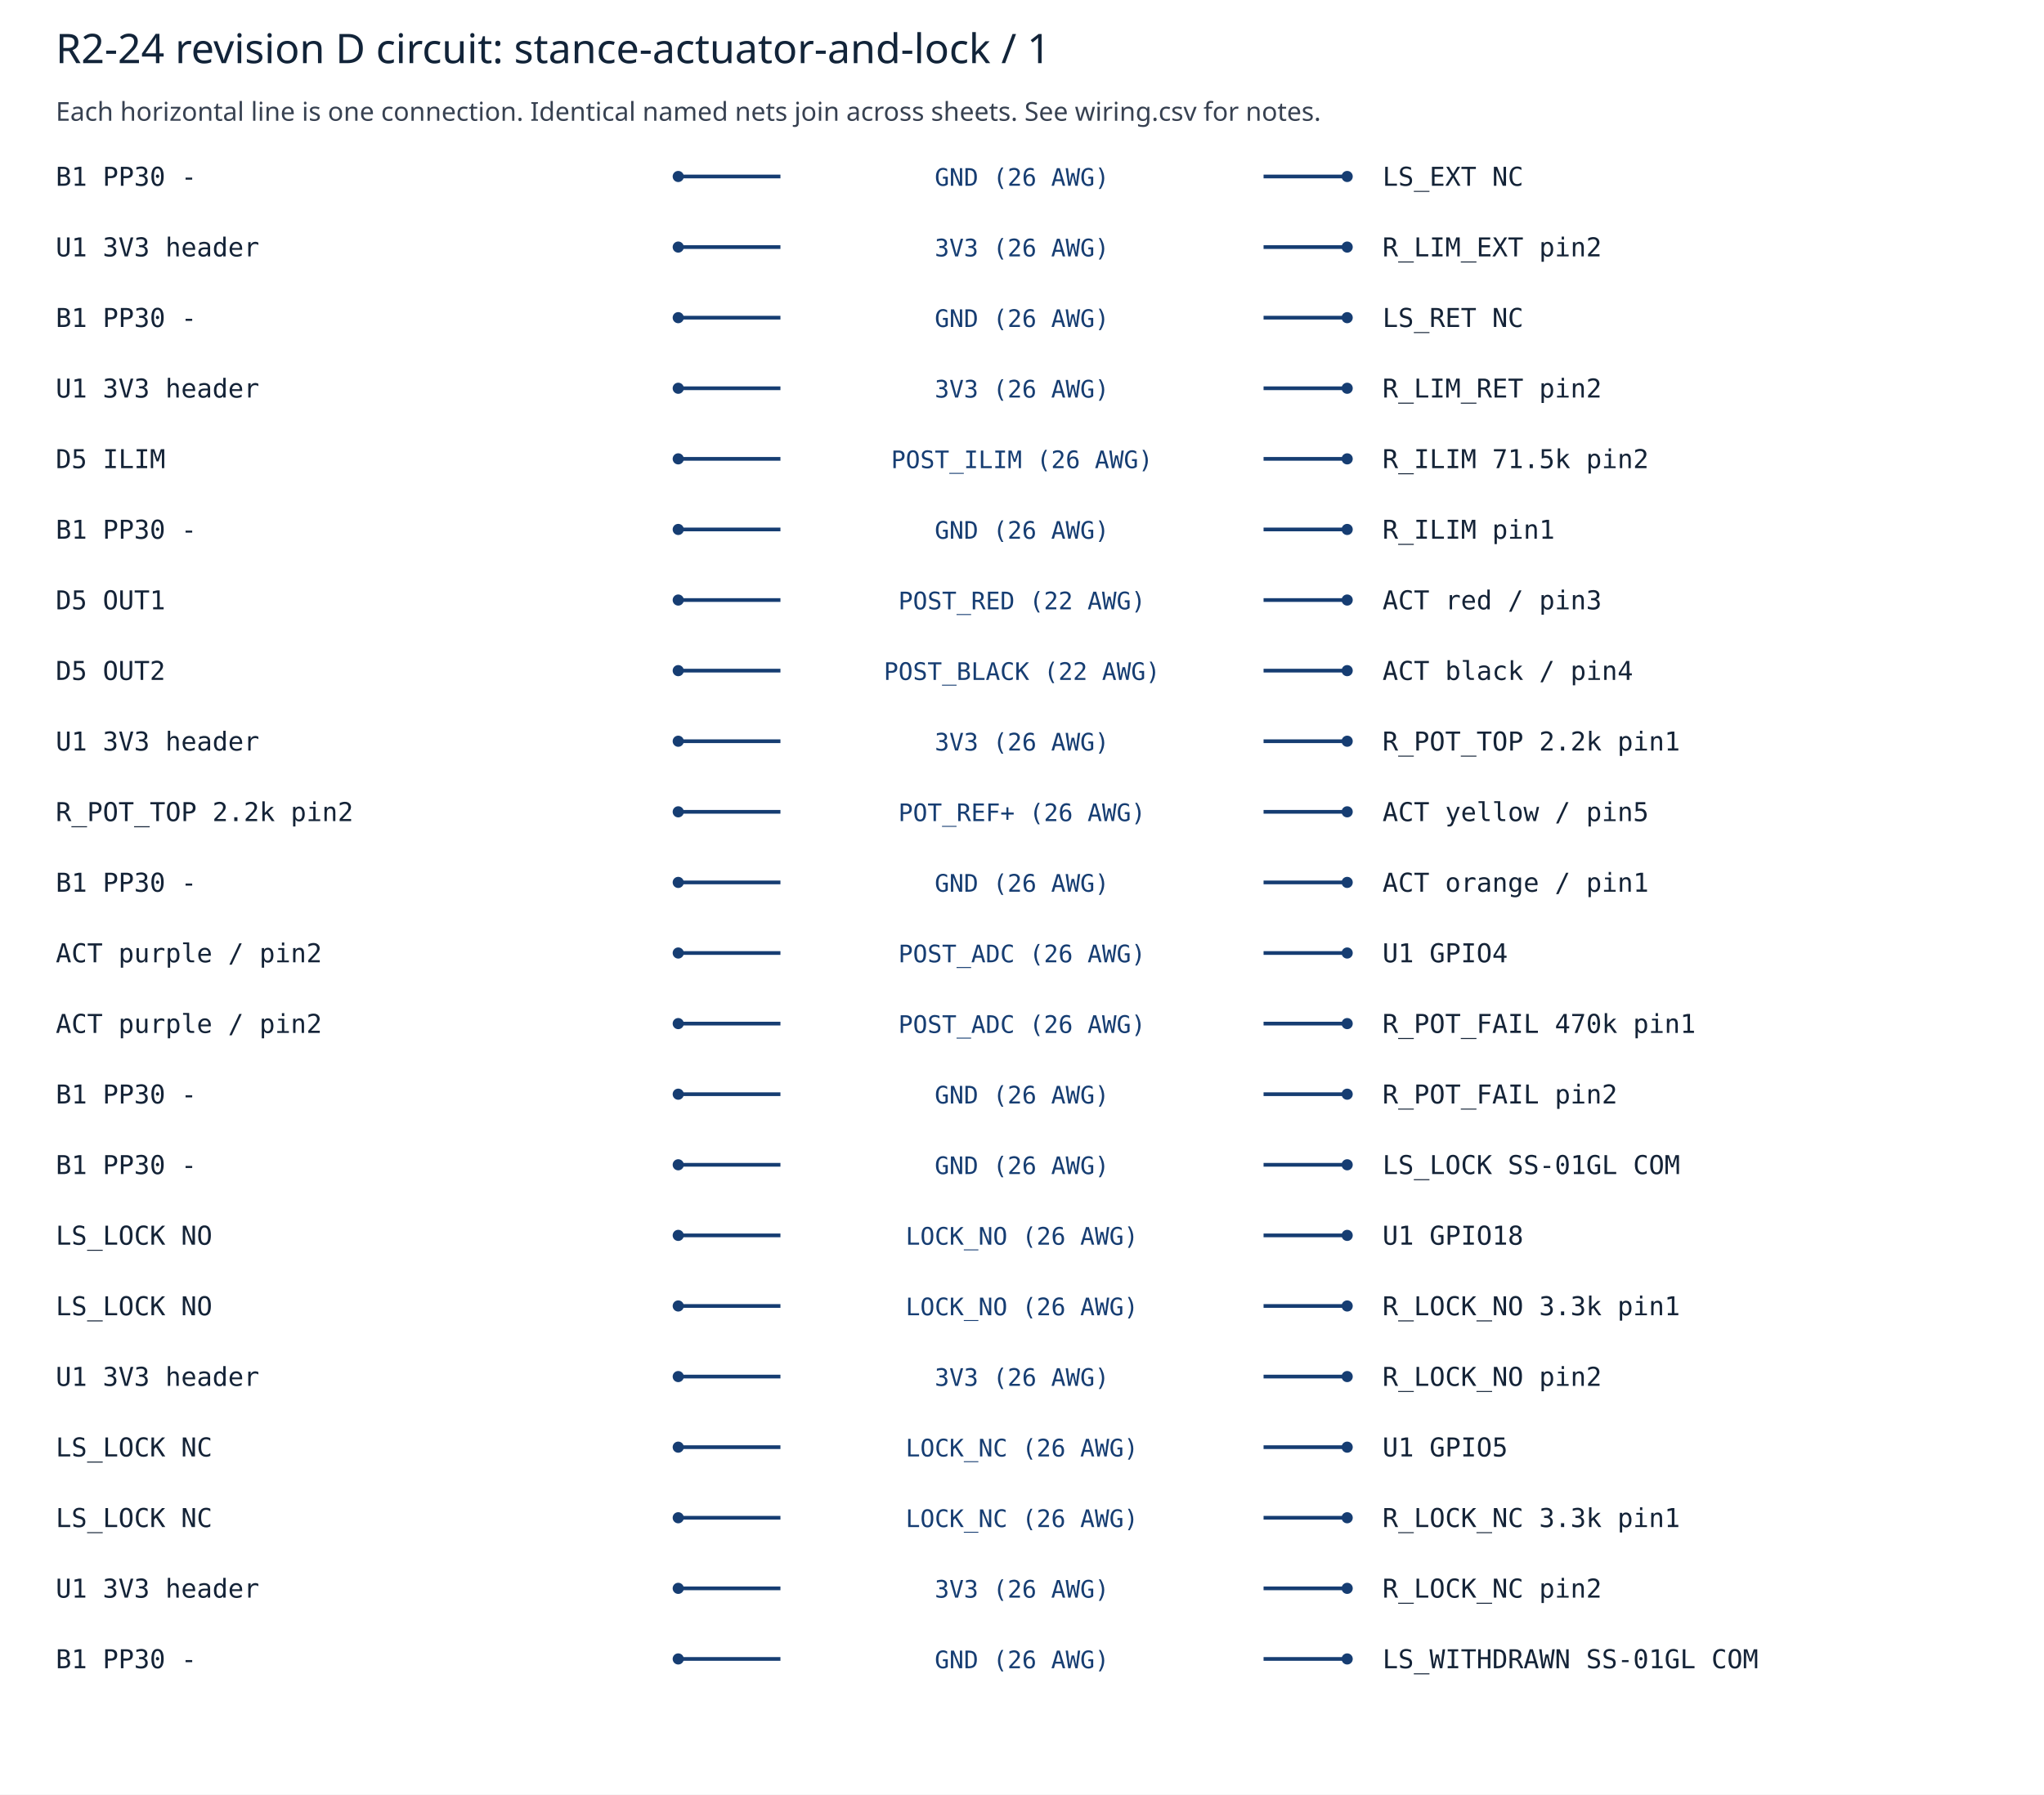
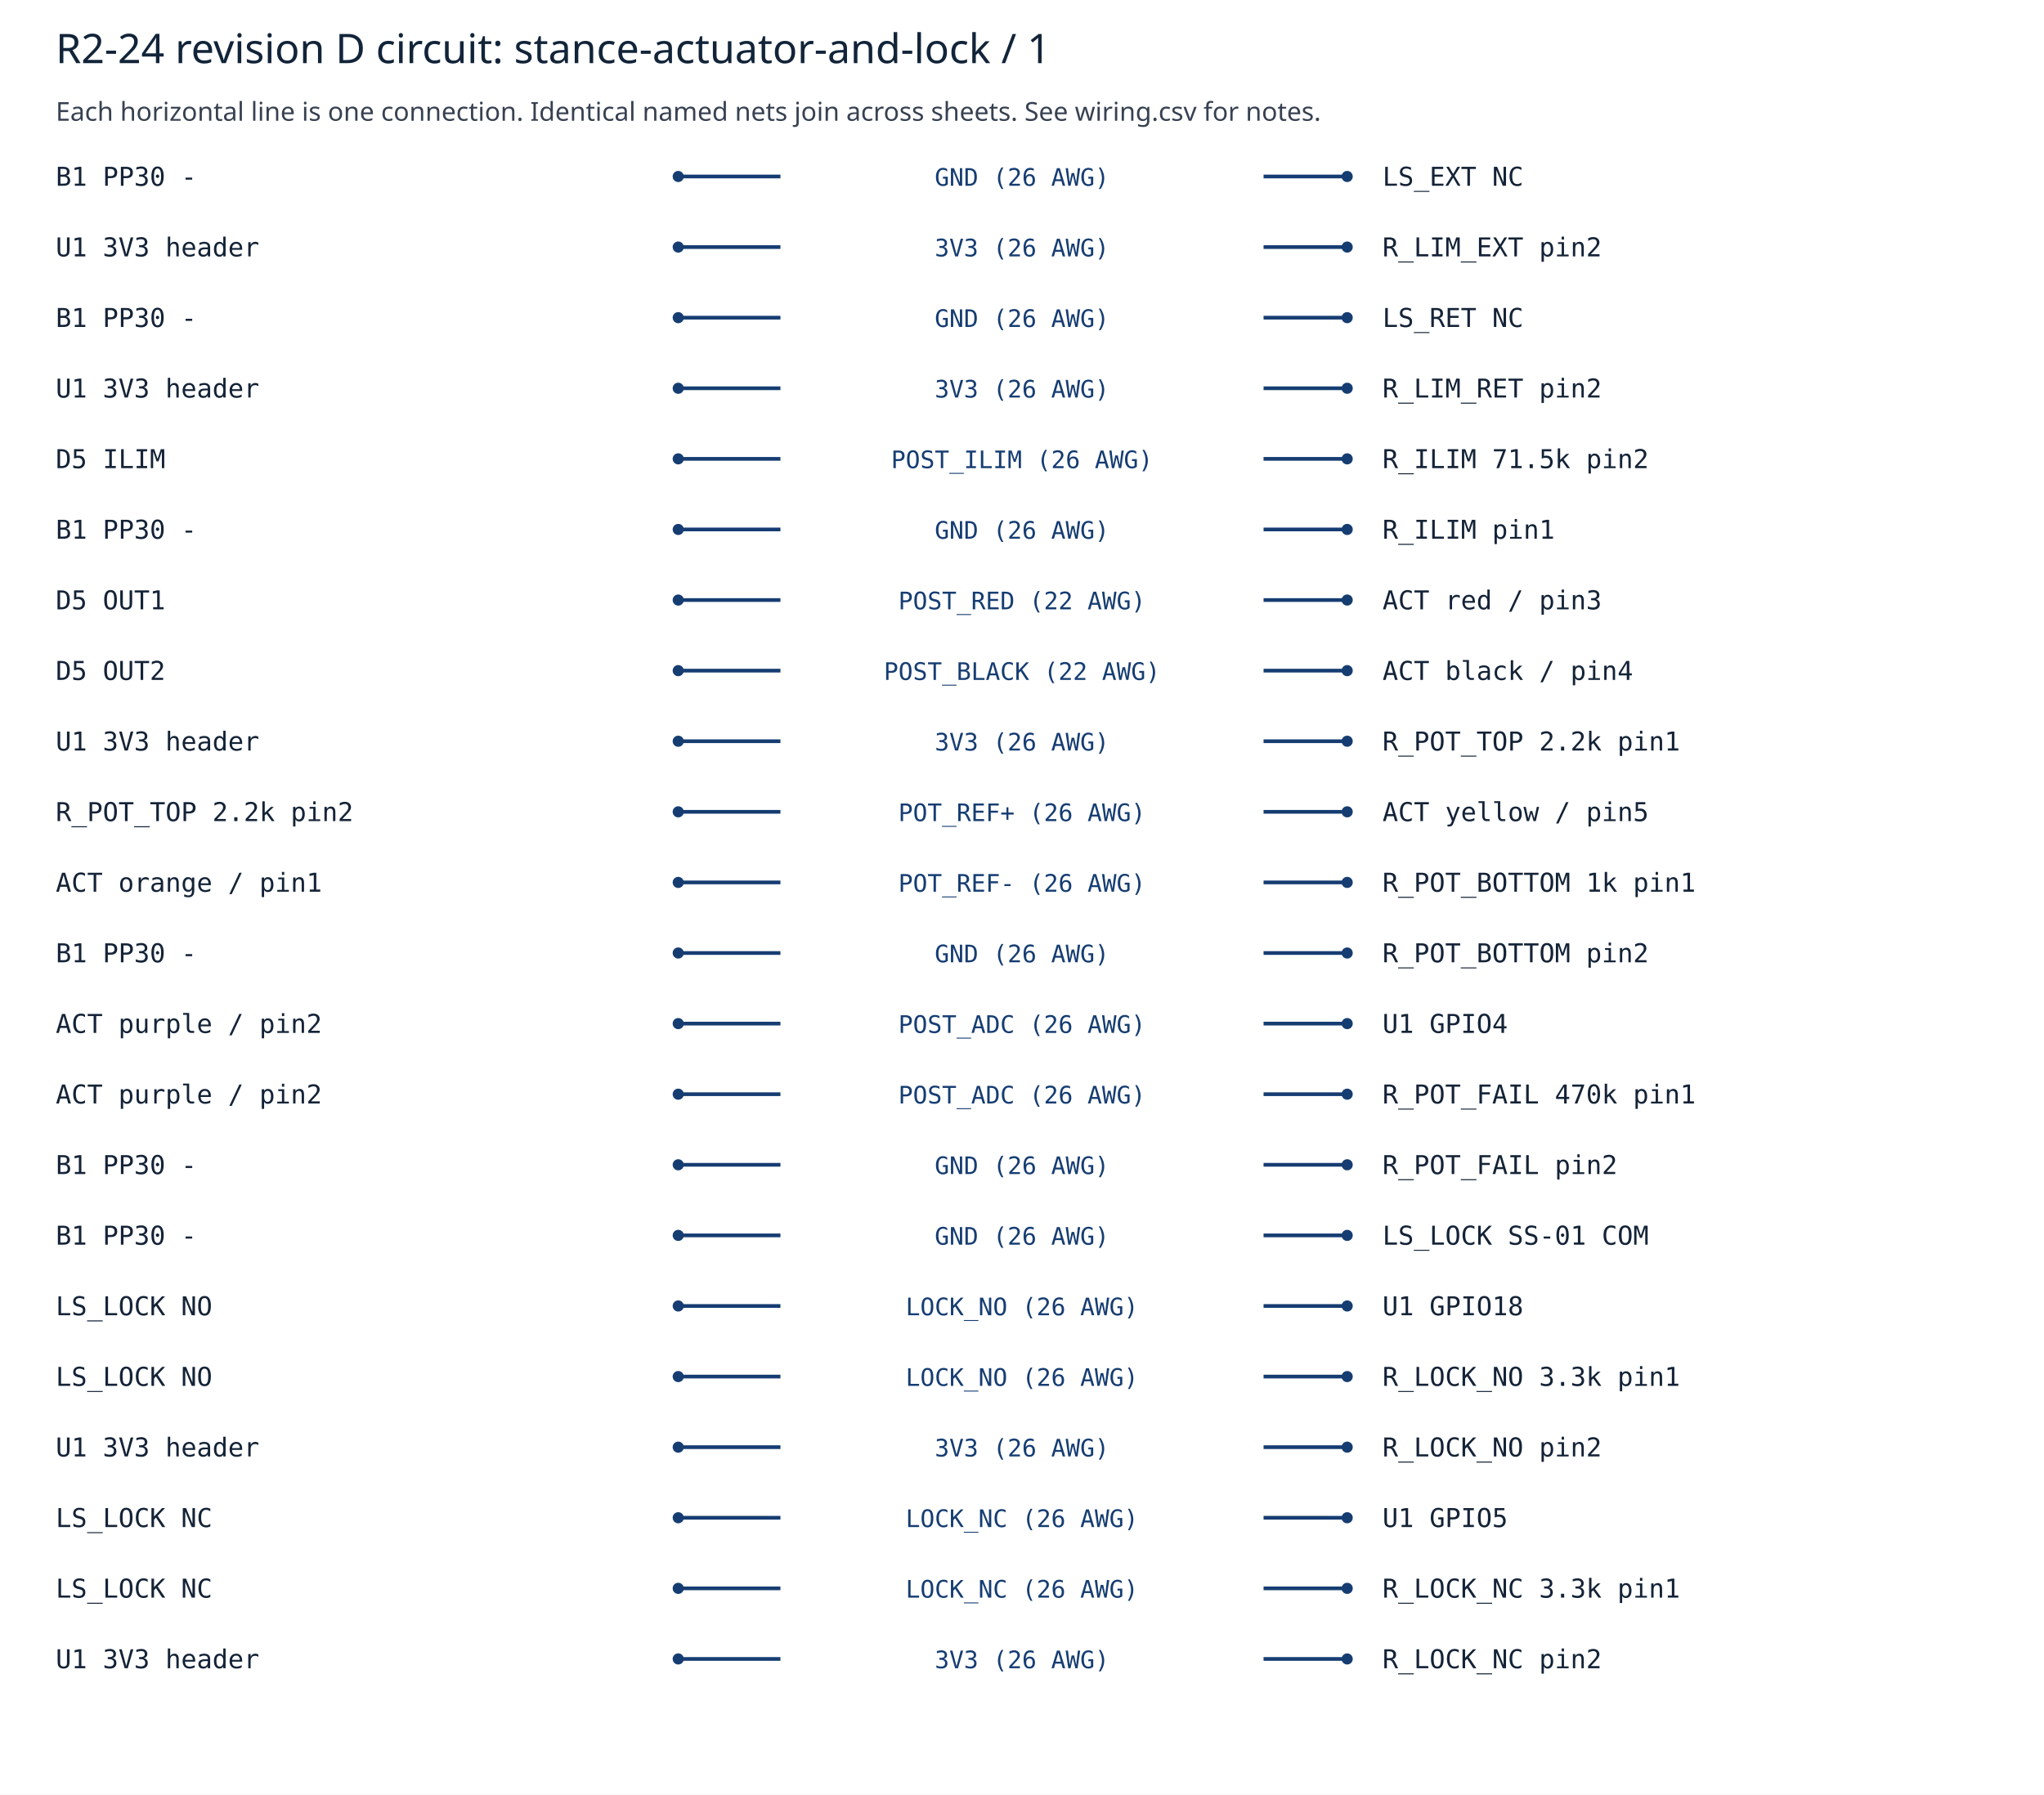
<svg xmlns="http://www.w3.org/2000/svg" width="1100" height="966" viewBox="0 0 1100 966">
  <rect width="1100" height="966" fill="white" />
  <text x="30" y="34" font-family="sans-serif" font-size="22" fill="#122439">R2-24 revision D circuit: stance-actuator-and-lock / 1</text>
  <text x="30" y="65" font-family="sans-serif" font-size="14" fill="#374151">Each horizontal line is one connection. Identical named nets join across sheets. See wiring.csv for notes.</text>
  <text x="30" y="100" font-family="monospace" font-size="14" fill="#142337">B1 PP30 -</text>
  <path d="M 365 95 H 725" stroke="#163d72" stroke-width="2" fill="none" />
  <circle cx="365" cy="95" r="3" fill="#163d72" />
  <circle cx="725" cy="95" r="3" fill="#163d72" />
  <rect x="420" y="83" width="260" height="22" fill="white" />
  <text x="550" y="100" text-anchor="middle" font-family="monospace" font-size="13" fill="#163d72">GND (26 AWG)</text>
  <text x="744" y="100" font-family="monospace" font-size="14" fill="#142337">LS_EXT NC</text>
  <text x="30" y="138" font-family="monospace" font-size="14" fill="#142337">U1 3V3 header</text>
  <path d="M 365 133 H 725" stroke="#163d72" stroke-width="2" fill="none" />
  <circle cx="365" cy="133" r="3" fill="#163d72" />
  <circle cx="725" cy="133" r="3" fill="#163d72" />
  <rect x="420" y="121" width="260" height="22" fill="white" />
  <text x="550" y="138" text-anchor="middle" font-family="monospace" font-size="13" fill="#163d72">3V3 (26 AWG)</text>
  <text x="744" y="138" font-family="monospace" font-size="14" fill="#142337">R_LIM_EXT pin2</text>
  <text x="30" y="176" font-family="monospace" font-size="14" fill="#142337">B1 PP30 -</text>
  <path d="M 365 171 H 725" stroke="#163d72" stroke-width="2" fill="none" />
  <circle cx="365" cy="171" r="3" fill="#163d72" />
  <circle cx="725" cy="171" r="3" fill="#163d72" />
  <rect x="420" y="159" width="260" height="22" fill="white" />
  <text x="550" y="176" text-anchor="middle" font-family="monospace" font-size="13" fill="#163d72">GND (26 AWG)</text>
  <text x="744" y="176" font-family="monospace" font-size="14" fill="#142337">LS_RET NC</text>
  <text x="30" y="214" font-family="monospace" font-size="14" fill="#142337">U1 3V3 header</text>
  <path d="M 365 209 H 725" stroke="#163d72" stroke-width="2" fill="none" />
  <circle cx="365" cy="209" r="3" fill="#163d72" />
  <circle cx="725" cy="209" r="3" fill="#163d72" />
  <rect x="420" y="197" width="260" height="22" fill="white" />
  <text x="550" y="214" text-anchor="middle" font-family="monospace" font-size="13" fill="#163d72">3V3 (26 AWG)</text>
  <text x="744" y="214" font-family="monospace" font-size="14" fill="#142337">R_LIM_RET pin2</text>
  <text x="30" y="252" font-family="monospace" font-size="14" fill="#142337">D5 ILIM</text>
  <path d="M 365 247 H 725" stroke="#163d72" stroke-width="2" fill="none" />
  <circle cx="365" cy="247" r="3" fill="#163d72" />
  <circle cx="725" cy="247" r="3" fill="#163d72" />
  <rect x="420" y="235" width="260" height="22" fill="white" />
  <text x="550" y="252" text-anchor="middle" font-family="monospace" font-size="13" fill="#163d72">POST_ILIM (26 AWG)</text>
  <text x="744" y="252" font-family="monospace" font-size="14" fill="#142337">R_ILIM 71.5k pin2</text>
  <text x="30" y="290" font-family="monospace" font-size="14" fill="#142337">B1 PP30 -</text>
  <path d="M 365 285 H 725" stroke="#163d72" stroke-width="2" fill="none" />
  <circle cx="365" cy="285" r="3" fill="#163d72" />
  <circle cx="725" cy="285" r="3" fill="#163d72" />
  <rect x="420" y="273" width="260" height="22" fill="white" />
  <text x="550" y="290" text-anchor="middle" font-family="monospace" font-size="13" fill="#163d72">GND (26 AWG)</text>
  <text x="744" y="290" font-family="monospace" font-size="14" fill="#142337">R_ILIM pin1</text>
  <text x="30" y="328" font-family="monospace" font-size="14" fill="#142337">D5 OUT1</text>
  <path d="M 365 323 H 725" stroke="#163d72" stroke-width="2" fill="none" />
  <circle cx="365" cy="323" r="3" fill="#163d72" />
  <circle cx="725" cy="323" r="3" fill="#163d72" />
  <rect x="420" y="311" width="260" height="22" fill="white" />
  <text x="550" y="328" text-anchor="middle" font-family="monospace" font-size="13" fill="#163d72">POST_RED (22 AWG)</text>
  <text x="744" y="328" font-family="monospace" font-size="14" fill="#142337">ACT red / pin3</text>
  <text x="30" y="366" font-family="monospace" font-size="14" fill="#142337">D5 OUT2</text>
  <path d="M 365 361 H 725" stroke="#163d72" stroke-width="2" fill="none" />
  <circle cx="365" cy="361" r="3" fill="#163d72" />
  <circle cx="725" cy="361" r="3" fill="#163d72" />
  <rect x="420" y="349" width="260" height="22" fill="white" />
  <text x="550" y="366" text-anchor="middle" font-family="monospace" font-size="13" fill="#163d72">POST_BLACK (22 AWG)</text>
  <text x="744" y="366" font-family="monospace" font-size="14" fill="#142337">ACT black / pin4</text>
  <text x="30" y="404" font-family="monospace" font-size="14" fill="#142337">U1 3V3 header</text>
  <path d="M 365 399 H 725" stroke="#163d72" stroke-width="2" fill="none" />
  <circle cx="365" cy="399" r="3" fill="#163d72" />
  <circle cx="725" cy="399" r="3" fill="#163d72" />
  <rect x="420" y="387" width="260" height="22" fill="white" />
  <text x="550" y="404" text-anchor="middle" font-family="monospace" font-size="13" fill="#163d72">3V3 (26 AWG)</text>
  <text x="744" y="404" font-family="monospace" font-size="14" fill="#142337">R_POT_TOP 2.2k pin1</text>
  <text x="30" y="442" font-family="monospace" font-size="14" fill="#142337">R_POT_TOP 2.2k pin2</text>
  <path d="M 365 437 H 725" stroke="#163d72" stroke-width="2" fill="none" />
  <circle cx="365" cy="437" r="3" fill="#163d72" />
  <circle cx="725" cy="437" r="3" fill="#163d72" />
  <rect x="420" y="425" width="260" height="22" fill="white" />
  <text x="550" y="442" text-anchor="middle" font-family="monospace" font-size="13" fill="#163d72">POT_REF+ (26 AWG)</text>
  <text x="744" y="442" font-family="monospace" font-size="14" fill="#142337">ACT yellow / pin5</text>
-   <text x="30" y="480" font-family="monospace" font-size="14" fill="#142337">B1 PP30 -</text>
+   <text x="30" y="480" font-family="monospace" font-size="14" fill="#142337">ACT orange / pin1</text>
  <path d="M 365 475 H 725" stroke="#163d72" stroke-width="2" fill="none" />
  <circle cx="365" cy="475" r="3" fill="#163d72" />
  <circle cx="725" cy="475" r="3" fill="#163d72" />
  <rect x="420" y="463" width="260" height="22" fill="white" />
-   <text x="550" y="480" text-anchor="middle" font-family="monospace" font-size="13" fill="#163d72">GND (26 AWG)</text>
-   <text x="744" y="480" font-family="monospace" font-size="14" fill="#142337">ACT orange / pin1</text>
-   <text x="30" y="518" font-family="monospace" font-size="14" fill="#142337">ACT purple / pin2</text>
+   <text x="550" y="480" text-anchor="middle" font-family="monospace" font-size="13" fill="#163d72">POT_REF- (26 AWG)</text>
+   <text x="744" y="480" font-family="monospace" font-size="14" fill="#142337">R_POT_BOTTOM 1k pin1</text>
+   <text x="30" y="518" font-family="monospace" font-size="14" fill="#142337">B1 PP30 -</text>
  <path d="M 365 513 H 725" stroke="#163d72" stroke-width="2" fill="none" />
  <circle cx="365" cy="513" r="3" fill="#163d72" />
  <circle cx="725" cy="513" r="3" fill="#163d72" />
  <rect x="420" y="501" width="260" height="22" fill="white" />
-   <text x="550" y="518" text-anchor="middle" font-family="monospace" font-size="13" fill="#163d72">POST_ADC (26 AWG)</text>
-   <text x="744" y="518" font-family="monospace" font-size="14" fill="#142337">U1 GPIO4</text>
+   <text x="550" y="518" text-anchor="middle" font-family="monospace" font-size="13" fill="#163d72">GND (26 AWG)</text>
+   <text x="744" y="518" font-family="monospace" font-size="14" fill="#142337">R_POT_BOTTOM pin2</text>
  <text x="30" y="556" font-family="monospace" font-size="14" fill="#142337">ACT purple / pin2</text>
  <path d="M 365 551 H 725" stroke="#163d72" stroke-width="2" fill="none" />
  <circle cx="365" cy="551" r="3" fill="#163d72" />
  <circle cx="725" cy="551" r="3" fill="#163d72" />
  <rect x="420" y="539" width="260" height="22" fill="white" />
  <text x="550" y="556" text-anchor="middle" font-family="monospace" font-size="13" fill="#163d72">POST_ADC (26 AWG)</text>
-   <text x="744" y="556" font-family="monospace" font-size="14" fill="#142337">R_POT_FAIL 470k pin1</text>
-   <text x="30" y="594" font-family="monospace" font-size="14" fill="#142337">B1 PP30 -</text>
+   <text x="744" y="556" font-family="monospace" font-size="14" fill="#142337">U1 GPIO4</text>
+   <text x="30" y="594" font-family="monospace" font-size="14" fill="#142337">ACT purple / pin2</text>
  <path d="M 365 589 H 725" stroke="#163d72" stroke-width="2" fill="none" />
  <circle cx="365" cy="589" r="3" fill="#163d72" />
  <circle cx="725" cy="589" r="3" fill="#163d72" />
  <rect x="420" y="577" width="260" height="22" fill="white" />
-   <text x="550" y="594" text-anchor="middle" font-family="monospace" font-size="13" fill="#163d72">GND (26 AWG)</text>
-   <text x="744" y="594" font-family="monospace" font-size="14" fill="#142337">R_POT_FAIL pin2</text>
+   <text x="550" y="594" text-anchor="middle" font-family="monospace" font-size="13" fill="#163d72">POST_ADC (26 AWG)</text>
+   <text x="744" y="594" font-family="monospace" font-size="14" fill="#142337">R_POT_FAIL 470k pin1</text>
  <text x="30" y="632" font-family="monospace" font-size="14" fill="#142337">B1 PP30 -</text>
  <path d="M 365 627 H 725" stroke="#163d72" stroke-width="2" fill="none" />
  <circle cx="365" cy="627" r="3" fill="#163d72" />
  <circle cx="725" cy="627" r="3" fill="#163d72" />
  <rect x="420" y="615" width="260" height="22" fill="white" />
  <text x="550" y="632" text-anchor="middle" font-family="monospace" font-size="13" fill="#163d72">GND (26 AWG)</text>
-   <text x="744" y="632" font-family="monospace" font-size="14" fill="#142337">LS_LOCK SS-01GL COM</text>
-   <text x="30" y="670" font-family="monospace" font-size="14" fill="#142337">LS_LOCK NO</text>
+   <text x="744" y="632" font-family="monospace" font-size="14" fill="#142337">R_POT_FAIL pin2</text>
+   <text x="30" y="670" font-family="monospace" font-size="14" fill="#142337">B1 PP30 -</text>
  <path d="M 365 665 H 725" stroke="#163d72" stroke-width="2" fill="none" />
  <circle cx="365" cy="665" r="3" fill="#163d72" />
  <circle cx="725" cy="665" r="3" fill="#163d72" />
  <rect x="420" y="653" width="260" height="22" fill="white" />
-   <text x="550" y="670" text-anchor="middle" font-family="monospace" font-size="13" fill="#163d72">LOCK_NO (26 AWG)</text>
-   <text x="744" y="670" font-family="monospace" font-size="14" fill="#142337">U1 GPIO18</text>
+   <text x="550" y="670" text-anchor="middle" font-family="monospace" font-size="13" fill="#163d72">GND (26 AWG)</text>
+   <text x="744" y="670" font-family="monospace" font-size="14" fill="#142337">LS_LOCK SS-01 COM</text>
  <text x="30" y="708" font-family="monospace" font-size="14" fill="#142337">LS_LOCK NO</text>
  <path d="M 365 703 H 725" stroke="#163d72" stroke-width="2" fill="none" />
  <circle cx="365" cy="703" r="3" fill="#163d72" />
  <circle cx="725" cy="703" r="3" fill="#163d72" />
  <rect x="420" y="691" width="260" height="22" fill="white" />
  <text x="550" y="708" text-anchor="middle" font-family="monospace" font-size="13" fill="#163d72">LOCK_NO (26 AWG)</text>
-   <text x="744" y="708" font-family="monospace" font-size="14" fill="#142337">R_LOCK_NO 3.3k pin1</text>
-   <text x="30" y="746" font-family="monospace" font-size="14" fill="#142337">U1 3V3 header</text>
+   <text x="744" y="708" font-family="monospace" font-size="14" fill="#142337">U1 GPIO18</text>
+   <text x="30" y="746" font-family="monospace" font-size="14" fill="#142337">LS_LOCK NO</text>
  <path d="M 365 741 H 725" stroke="#163d72" stroke-width="2" fill="none" />
  <circle cx="365" cy="741" r="3" fill="#163d72" />
  <circle cx="725" cy="741" r="3" fill="#163d72" />
  <rect x="420" y="729" width="260" height="22" fill="white" />
-   <text x="550" y="746" text-anchor="middle" font-family="monospace" font-size="13" fill="#163d72">3V3 (26 AWG)</text>
-   <text x="744" y="746" font-family="monospace" font-size="14" fill="#142337">R_LOCK_NO pin2</text>
-   <text x="30" y="784" font-family="monospace" font-size="14" fill="#142337">LS_LOCK NC</text>
+   <text x="550" y="746" text-anchor="middle" font-family="monospace" font-size="13" fill="#163d72">LOCK_NO (26 AWG)</text>
+   <text x="744" y="746" font-family="monospace" font-size="14" fill="#142337">R_LOCK_NO 3.3k pin1</text>
+   <text x="30" y="784" font-family="monospace" font-size="14" fill="#142337">U1 3V3 header</text>
  <path d="M 365 779 H 725" stroke="#163d72" stroke-width="2" fill="none" />
  <circle cx="365" cy="779" r="3" fill="#163d72" />
  <circle cx="725" cy="779" r="3" fill="#163d72" />
  <rect x="420" y="767" width="260" height="22" fill="white" />
-   <text x="550" y="784" text-anchor="middle" font-family="monospace" font-size="13" fill="#163d72">LOCK_NC (26 AWG)</text>
-   <text x="744" y="784" font-family="monospace" font-size="14" fill="#142337">U1 GPIO5</text>
+   <text x="550" y="784" text-anchor="middle" font-family="monospace" font-size="13" fill="#163d72">3V3 (26 AWG)</text>
+   <text x="744" y="784" font-family="monospace" font-size="14" fill="#142337">R_LOCK_NO pin2</text>
  <text x="30" y="822" font-family="monospace" font-size="14" fill="#142337">LS_LOCK NC</text>
  <path d="M 365 817 H 725" stroke="#163d72" stroke-width="2" fill="none" />
  <circle cx="365" cy="817" r="3" fill="#163d72" />
  <circle cx="725" cy="817" r="3" fill="#163d72" />
  <rect x="420" y="805" width="260" height="22" fill="white" />
  <text x="550" y="822" text-anchor="middle" font-family="monospace" font-size="13" fill="#163d72">LOCK_NC (26 AWG)</text>
-   <text x="744" y="822" font-family="monospace" font-size="14" fill="#142337">R_LOCK_NC 3.3k pin1</text>
-   <text x="30" y="860" font-family="monospace" font-size="14" fill="#142337">U1 3V3 header</text>
+   <text x="744" y="822" font-family="monospace" font-size="14" fill="#142337">U1 GPIO5</text>
+   <text x="30" y="860" font-family="monospace" font-size="14" fill="#142337">LS_LOCK NC</text>
  <path d="M 365 855 H 725" stroke="#163d72" stroke-width="2" fill="none" />
  <circle cx="365" cy="855" r="3" fill="#163d72" />
  <circle cx="725" cy="855" r="3" fill="#163d72" />
  <rect x="420" y="843" width="260" height="22" fill="white" />
-   <text x="550" y="860" text-anchor="middle" font-family="monospace" font-size="13" fill="#163d72">3V3 (26 AWG)</text>
-   <text x="744" y="860" font-family="monospace" font-size="14" fill="#142337">R_LOCK_NC pin2</text>
-   <text x="30" y="898" font-family="monospace" font-size="14" fill="#142337">B1 PP30 -</text>
+   <text x="550" y="860" text-anchor="middle" font-family="monospace" font-size="13" fill="#163d72">LOCK_NC (26 AWG)</text>
+   <text x="744" y="860" font-family="monospace" font-size="14" fill="#142337">R_LOCK_NC 3.3k pin1</text>
+   <text x="30" y="898" font-family="monospace" font-size="14" fill="#142337">U1 3V3 header</text>
  <path d="M 365 893 H 725" stroke="#163d72" stroke-width="2" fill="none" />
  <circle cx="365" cy="893" r="3" fill="#163d72" />
  <circle cx="725" cy="893" r="3" fill="#163d72" />
  <rect x="420" y="881" width="260" height="22" fill="white" />
-   <text x="550" y="898" text-anchor="middle" font-family="monospace" font-size="13" fill="#163d72">GND (26 AWG)</text>
-   <text x="744" y="898" font-family="monospace" font-size="14" fill="#142337">LS_WITHDRAWN SS-01GL COM</text>
+   <text x="550" y="898" text-anchor="middle" font-family="monospace" font-size="13" fill="#163d72">3V3 (26 AWG)</text>
+   <text x="744" y="898" font-family="monospace" font-size="14" fill="#142337">R_LOCK_NC pin2</text>
</svg>
